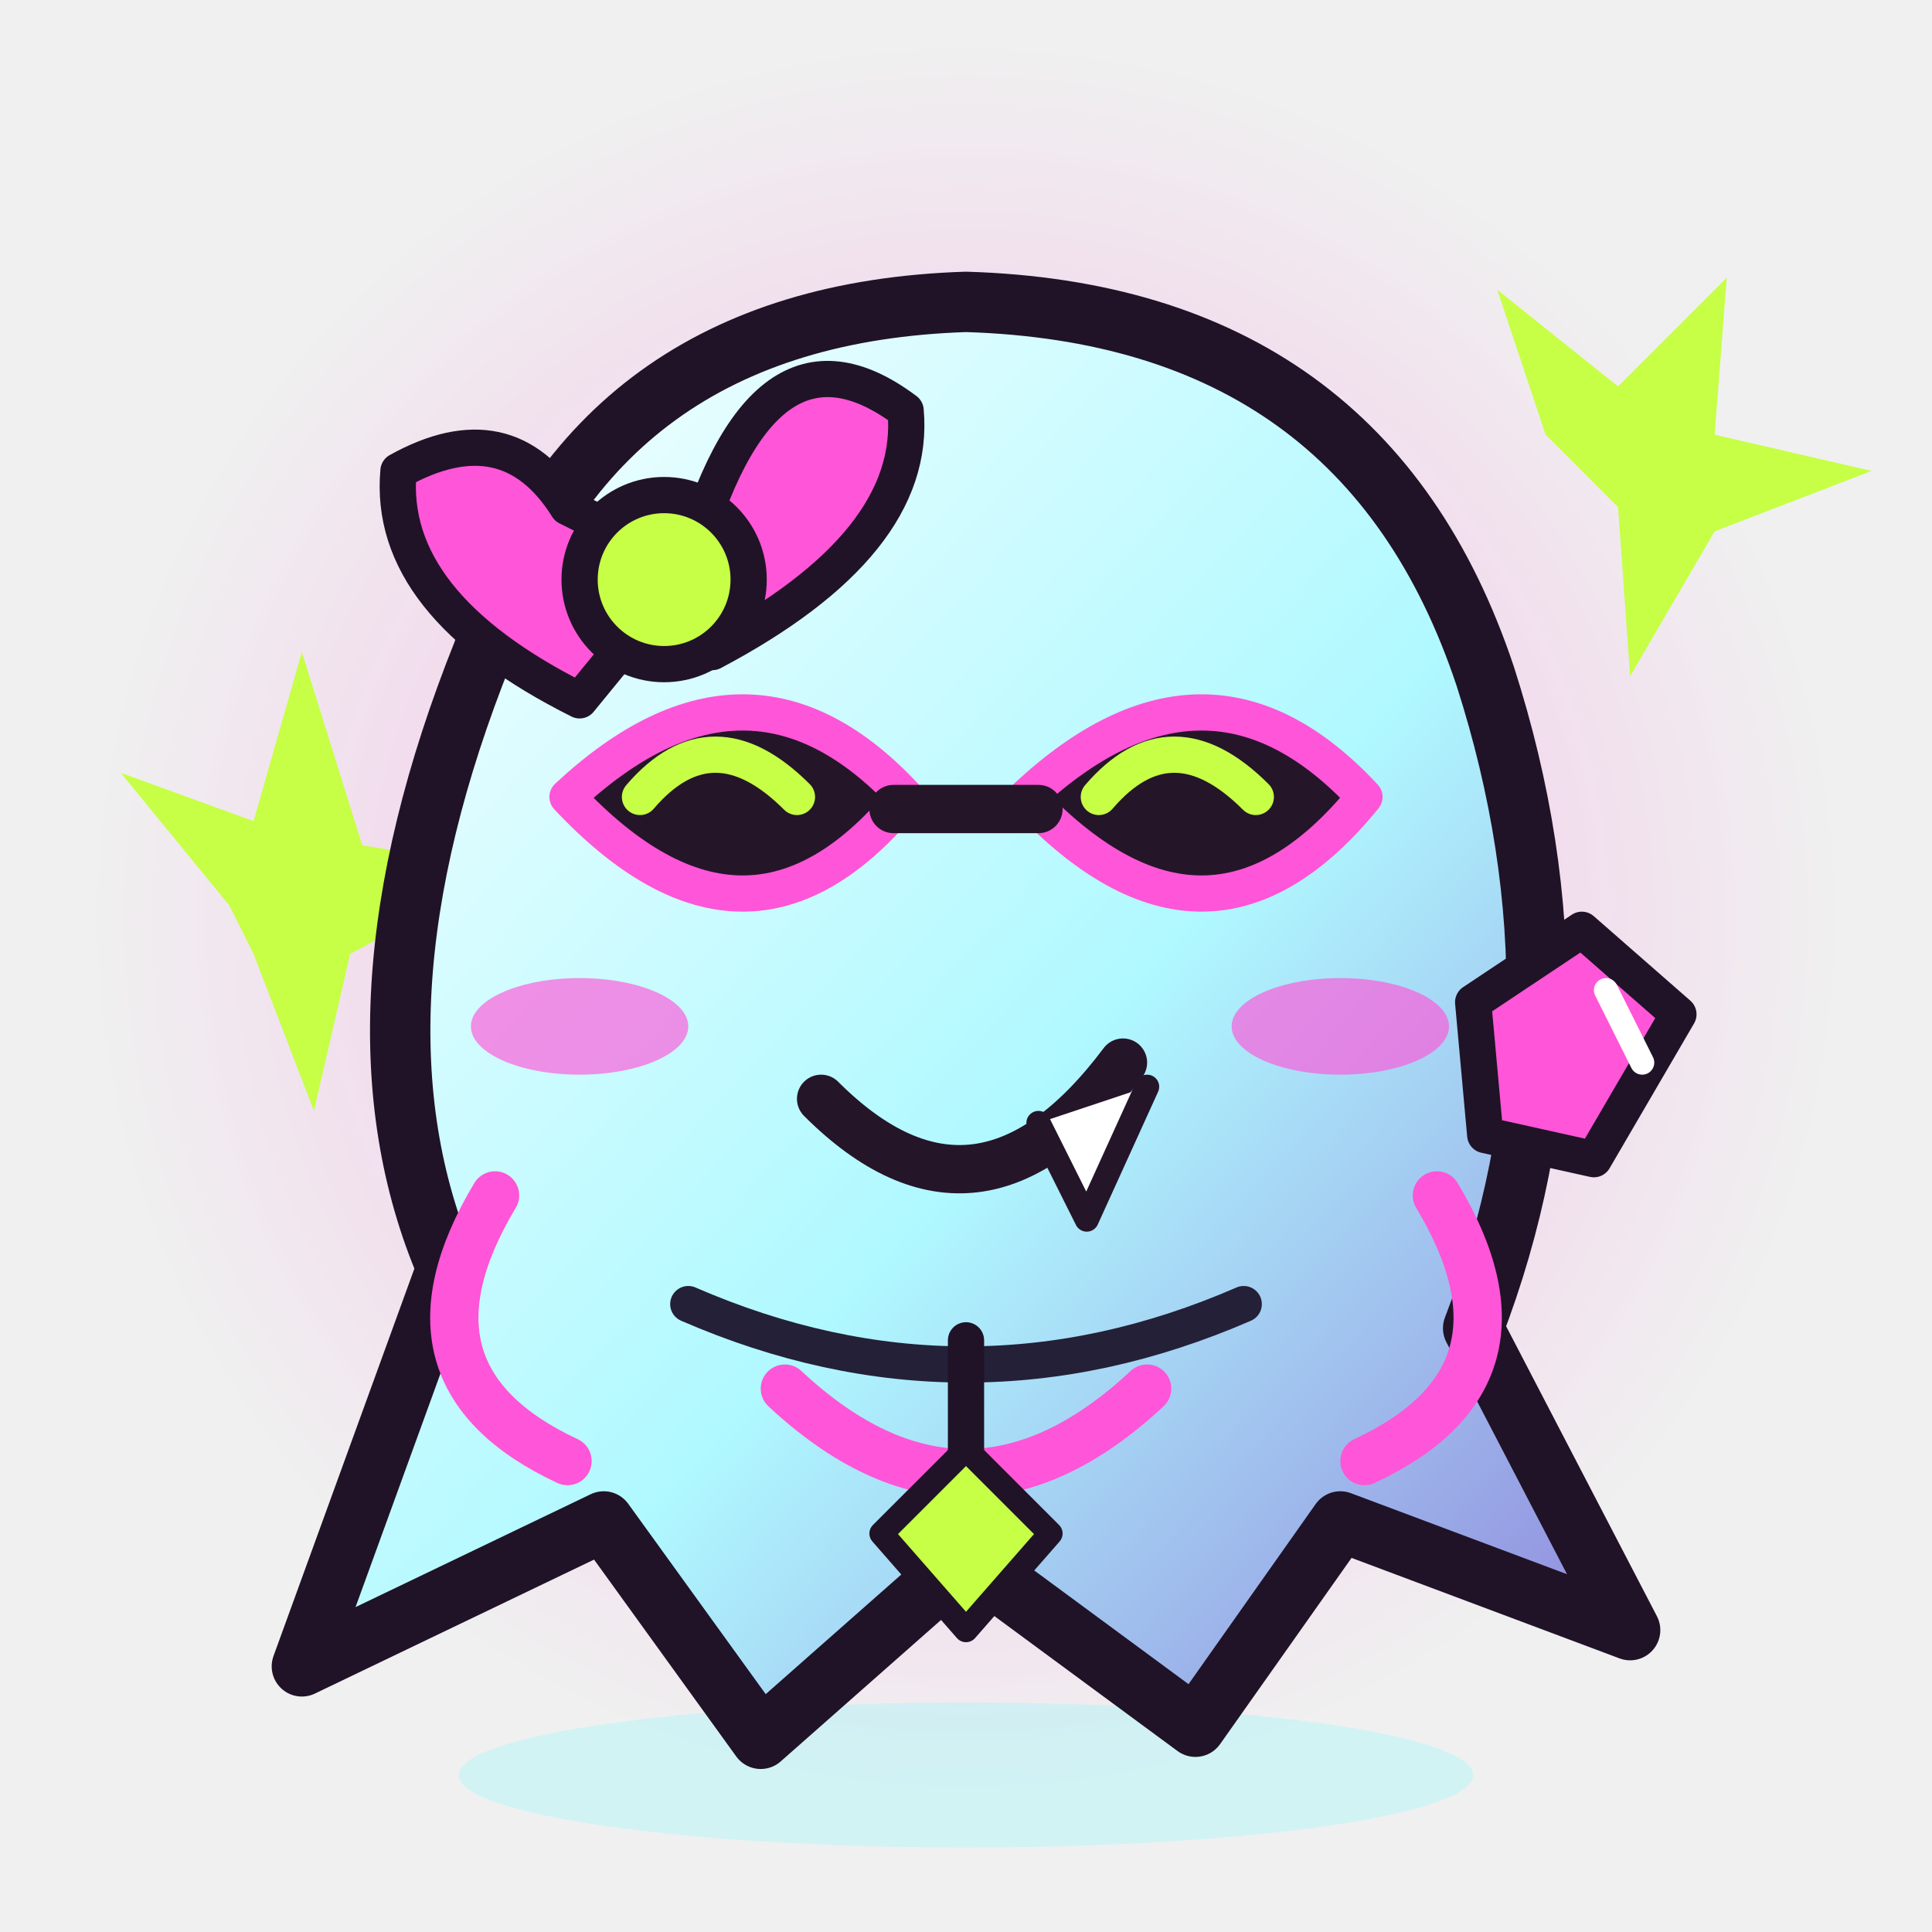
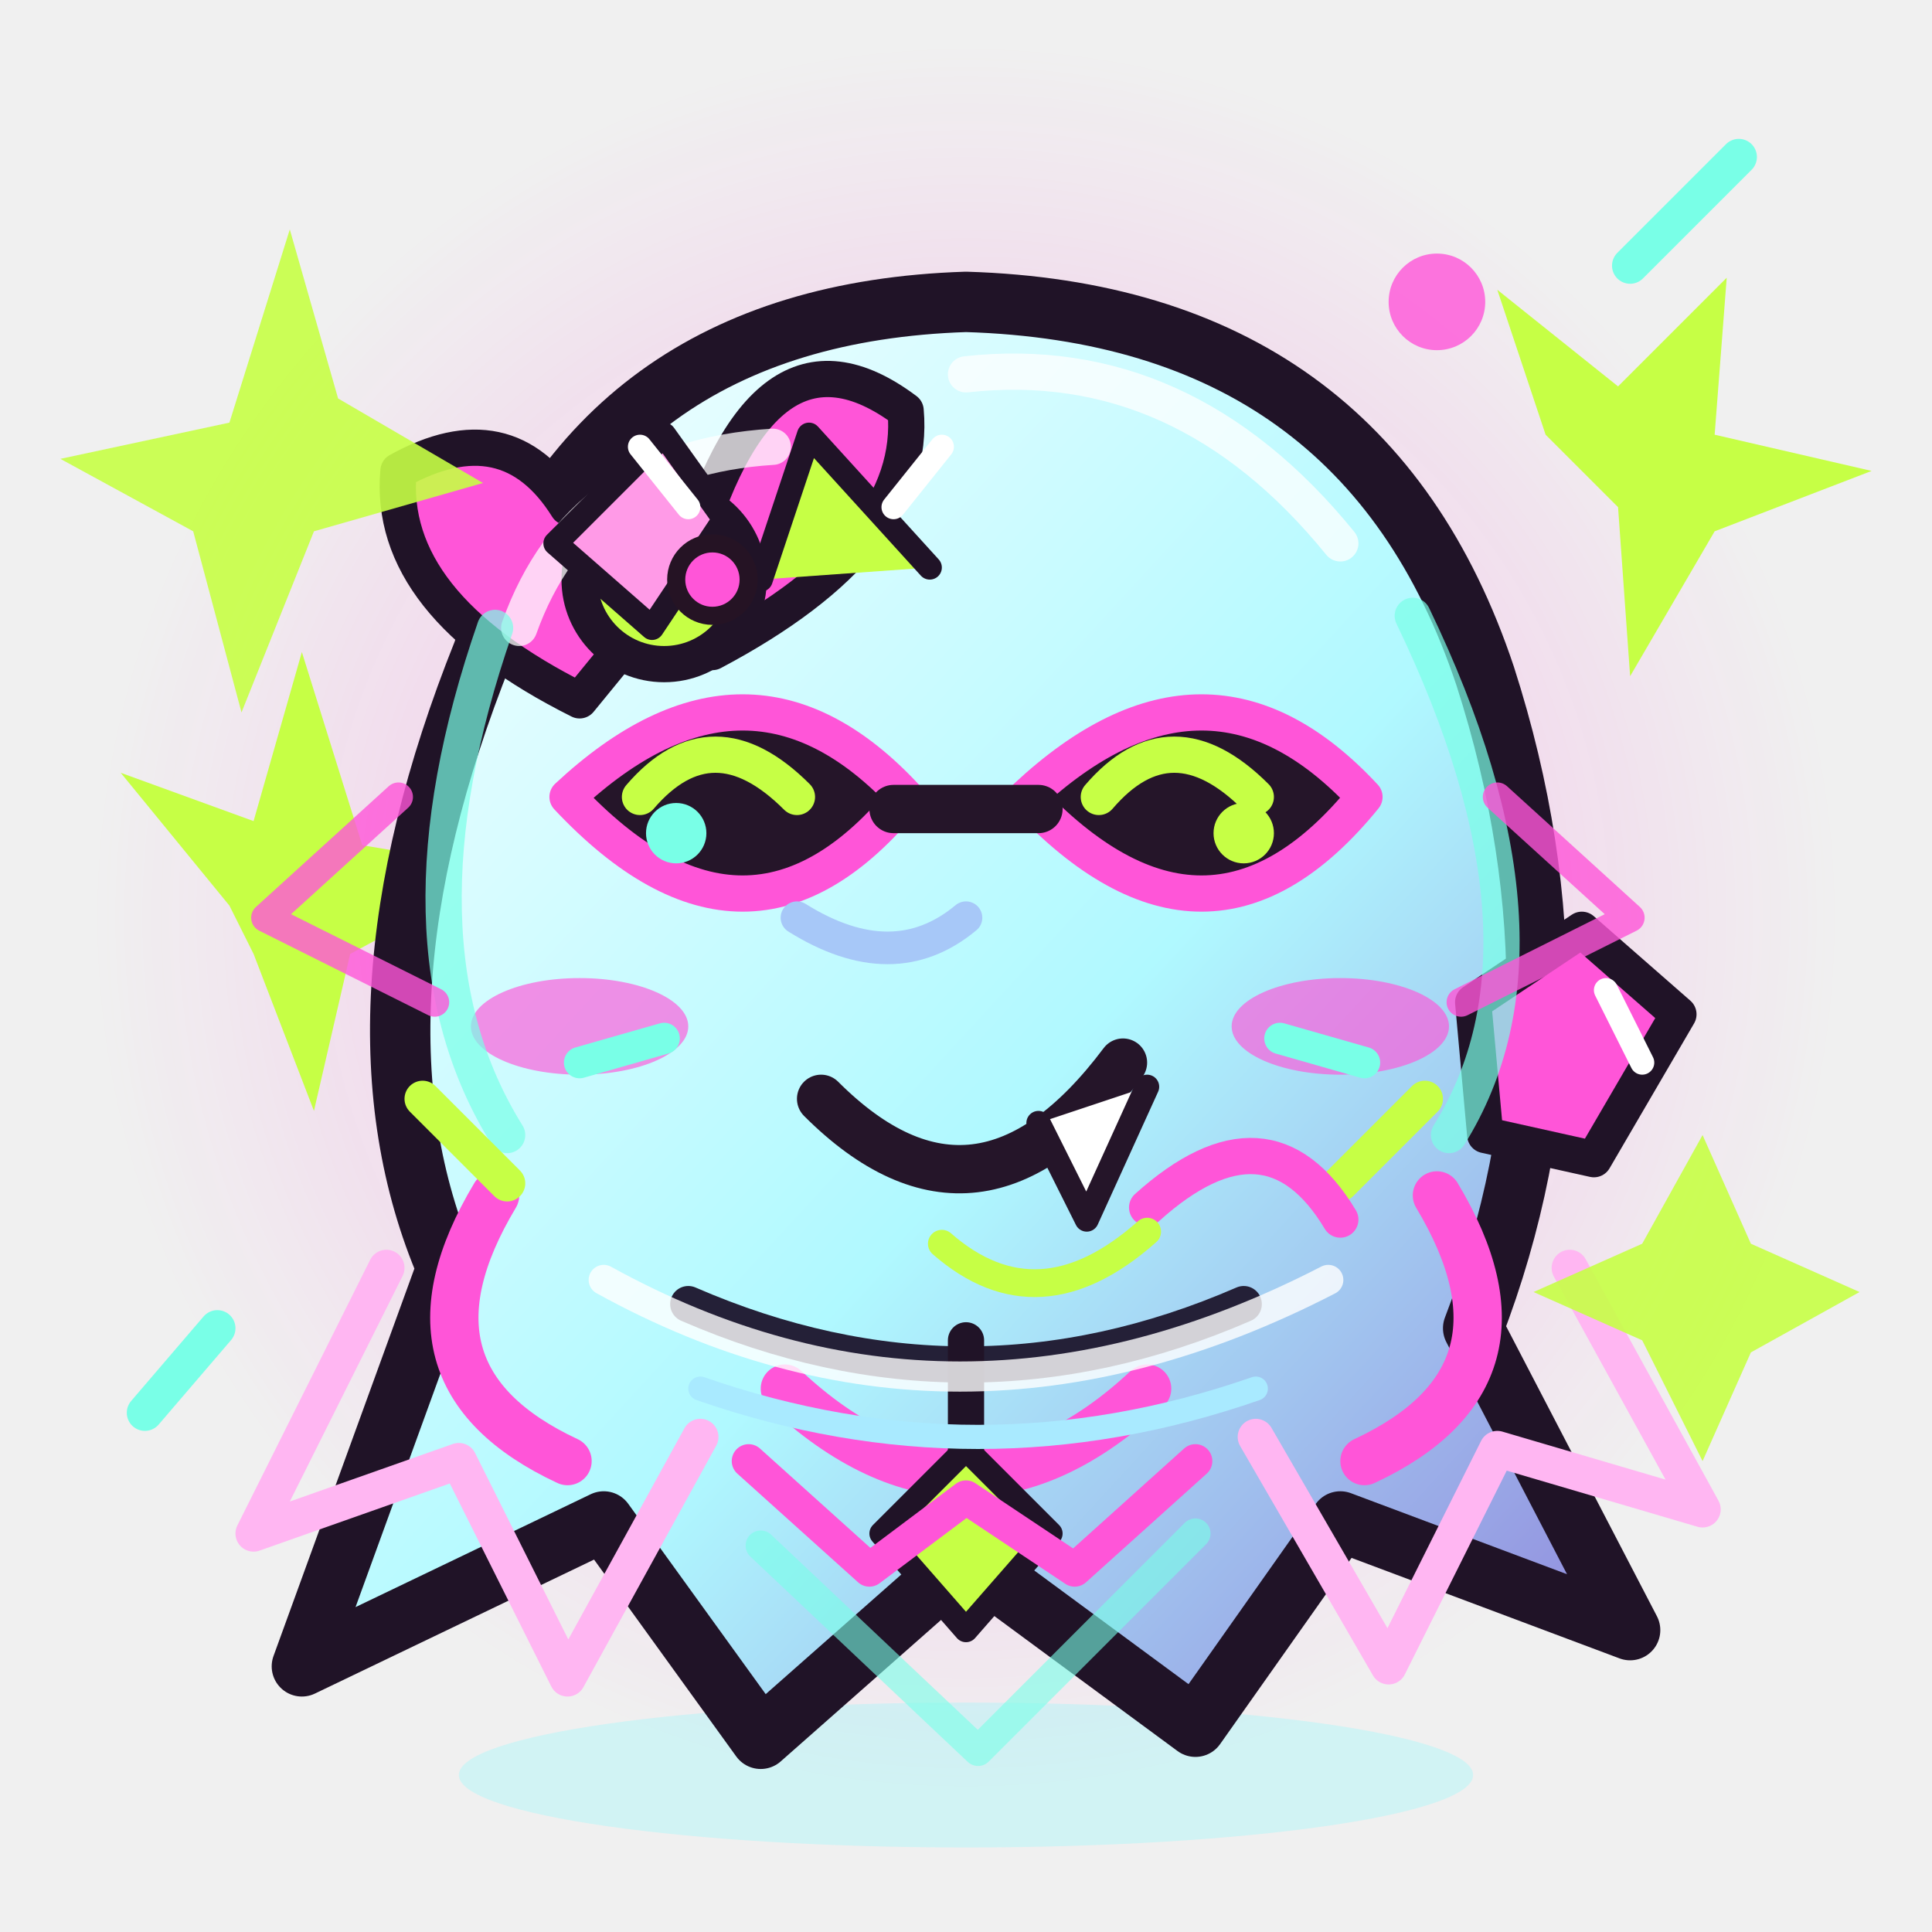
- <svg xmlns="http://www.w3.org/2000/svg" viewBox="0 0 160 160" role="img" aria-label="Boo Thang, a flirty punk ghost mascot with a neon bow and mischievous smile">
+ <svg xmlns="http://www.w3.org/2000/svg" viewBox="0 0 160 160" role="img" aria-labelledby="title desc">
  <defs>
    <radialGradient id="aura">
      <stop stop-color="#ff55d8" stop-opacity=".38" />
      <stop offset="1" stop-color="#ff55d8" stop-opacity="0" />
    </radialGradient>
    <linearGradient id="sheet" x1="0" x2="1" y2="1">
      <stop stop-color="#ffffff" />
      <stop offset=".55" stop-color="#b0f9ff" />
      <stop offset="1" stop-color="#8e80da" />
    </linearGradient>
  </defs>
  <style>@media (prefers-reduced-motion: no-preference){#mascot{transform-box:fill-box;transform-origin:center}#mascot{animation:tilt 2.3s ease-in-out infinite}#spark{animation:spark 2.9s steps(1,end) infinite}@keyframes tilt{45%{transform:rotate(5deg) translateY(-4px)}80%{transform:rotate(-2deg)}}@keyframes spark{0%,50%,75%,100%{opacity:0}51%,74%{opacity:1}}}</style>
  <g id="mascot">
    <circle cx="80" cy="76" r="72" fill="url(#aura)" />
    <ellipse cx="80" cy="147" rx="42" ry="6" fill="#79faff" opacity=".26" />
    <g id="boo-figure" stroke-linecap="round" stroke-linejoin="round">
      <path d="m19 75-9-11 11 4 4-14 5 16 12 2-13 7-3 13-5-13ZM128 36l-4-12 10 8 9-9-1 13 13 3-13 5-7 12-1-14Z" fill="#c6ff45" />
      <path d="M37 105Q28 84 40 54Q49 26 80 25Q113 26 123 56Q132 84 122 110L135 135 111 126 99 143 80 129 63 144 50 126 25 138Z" fill="url(#sheet)" stroke="#201327" stroke-width="5" />
      <path d="M41 99Q32 114 47 121M119 99q9 15-6 22" fill="none" stroke="#ff55d8" stroke-width="4" />
      <path d="M47 42Q42 34 33 39Q32 50 48 58L57 47Z M57 47Q63 25 75 34Q76 45 59 54Z" fill="#ff55d8" stroke="#201327" stroke-width="3" />
      <circle cx="55" cy="48" r="7" fill="#c6ff45" stroke="#201327" stroke-width="3" />
      <path d="M47 66q15-14 28 0Q62 82 47 66M85 66q15-14 28 0Q100 82 85 66" fill="#251529" stroke="#ff55d8" stroke-width="3" />
      <path d="M53 66q6-7 13 0M91 66q6-7 13 0" stroke="#c6ff45" stroke-width="3" fill="none" />
      <path d="M74 67h12" stroke="#251529" stroke-width="4" />
      <path d="M68 91q13 13 25-3" stroke="#251529" stroke-width="4" fill="none" />
      <path d="m86 93 4 8 5-11" fill="#fff" stroke="#251529" stroke-width="2" />
      <ellipse cx="48" cy="85" rx="9" ry="4" fill="#ff55d8" opacity=".65" />
      <ellipse cx="111" cy="85" rx="9" ry="4" fill="#ff55d8" opacity=".65" />
      <path d="M57 108Q80 118 103 108" fill="none" stroke="#242037" stroke-width="3" />
      <path d="M65 115q15 14 30 0" stroke="#ff55d8" stroke-width="4" fill="none" />
      <path d="M80 111v17" stroke="#201327" stroke-width="3" />
      <path d="m73 127 7-7 7 7-7 8Z" fill="#c6ff45" stroke="#201327" stroke-width="2" />
      <path d="m122 83 9-6 8 7-7 12-9-2Z" fill="#ff55d8" stroke="#201327" stroke-width="3" />
      <path d="m133 82 3 6" stroke="#fff" stroke-width="2" />
+       <g id="premium-character-details" stroke-linecap="round" stroke-linejoin="round">
+         <path d="M43 52q5-14 21-15m16-6q18-2 31 14" fill="none" stroke="#ffffff" stroke-opacity=".74" stroke-width="3" />
+         <path d="m46 45 9-9 5 7-6 9Z" fill="#ff9ae7" stroke="#201327" stroke-width="2" />
+         <path d="M41 52q-9 26 1 42" fill="none" stroke="#79ffe7" stroke-width="3" opacity=".7" />
+         <path d="M117 51q13 27 3 43" fill="none" stroke="#79ffe7" stroke-width="3" opacity=".7" />
+         <path d="m32 105-11 22 17-6 9 18 11-20m72-14 11 20-17-5-9 18-11-19" fill="none" stroke="#ffb6f2" stroke-width="3" />
+         <path d="m35 91 7 7m76-7-7 7" stroke="#c6ff45" stroke-width="3" />
+         <path d="M50 106q29 16 60 0" fill="none" stroke="#ffffff" stroke-opacity=".8" stroke-width="2.5" />
+         <path d="M58 115q23 8 46 0" fill="none" stroke="#a9eaff" stroke-width="2" />
+         <path d="m62 121 10 9 8-6 9 6 10-9" fill="none" stroke="#ff55d8" stroke-width="2.8" />
+         <path d="m48 88 7-2m51 0 7 2" stroke="#79ffe7" stroke-width="2.6" />
+         <path d="m63 48 4-12 10 11" fill="#c6ff45" stroke="#201327" stroke-width="2" />
+         <path d="m74 42 4-5m-21 5-4-5" stroke="#ffffff" stroke-width="2" />
+         <circle cx="59" cy="48" r="3" fill="#ff55d8" stroke="#251324" stroke-width="1.5" />
+         <path d="M95 100q10-9 16 1" fill="none" stroke="#ff55d8" stroke-width="3" />
+         <path d="M66 76q8 5 14 0" fill="none" stroke="#a7c8f8" stroke-width="2.7" />
+         <circle cx="56" cy="69" r="2.5" fill="#79ffe7" />
+         <circle cx="103" cy="69" r="2.5" fill="#c6ff45" />
+         <path d="m33 66-11 10 14 7m88-17 11 10-14 7" stroke="#ff55d8" stroke-width="2.4" fill="none" opacity=".8" />
+         <path d="M78 103q8 7 17-1" fill="none" stroke="#c6ff45" stroke-width="2.3" />
+         <path d="m63 128 18 17 18-18" fill="none" stroke="#79ffe7" stroke-opacity=".6" stroke-width="2.5" />
+         <path d="m19 35 5-16 4 14 12 7-14 4-6 15-4-15-11-6ZM136 103l5-9 4 9 9 4-9 5-4 9-5-10-9-4Z" fill="#c6ff45" opacity=".9" />
+         <path d="m12 117 6-7m117-88 9-9" stroke="#79ffe7" stroke-width="3" />
+         <circle cx="119" cy="25" r="4" fill="#ff55d8" opacity=".8" />
+       </g>
    </g>
  </g>
  <g id="lids" opacity="0">
    <path d="M50 68h22m18 0h22" stroke="#201421" stroke-width="6.5" stroke-linecap="round" fill="none" />
  </g>
  <g id="spark" opacity="0">
    <path d="M143 20l3-9 3 9-3 9Z" fill="#ff55d8" stroke="#c6ff45" stroke-width="1.5" />
  </g>
</svg>
